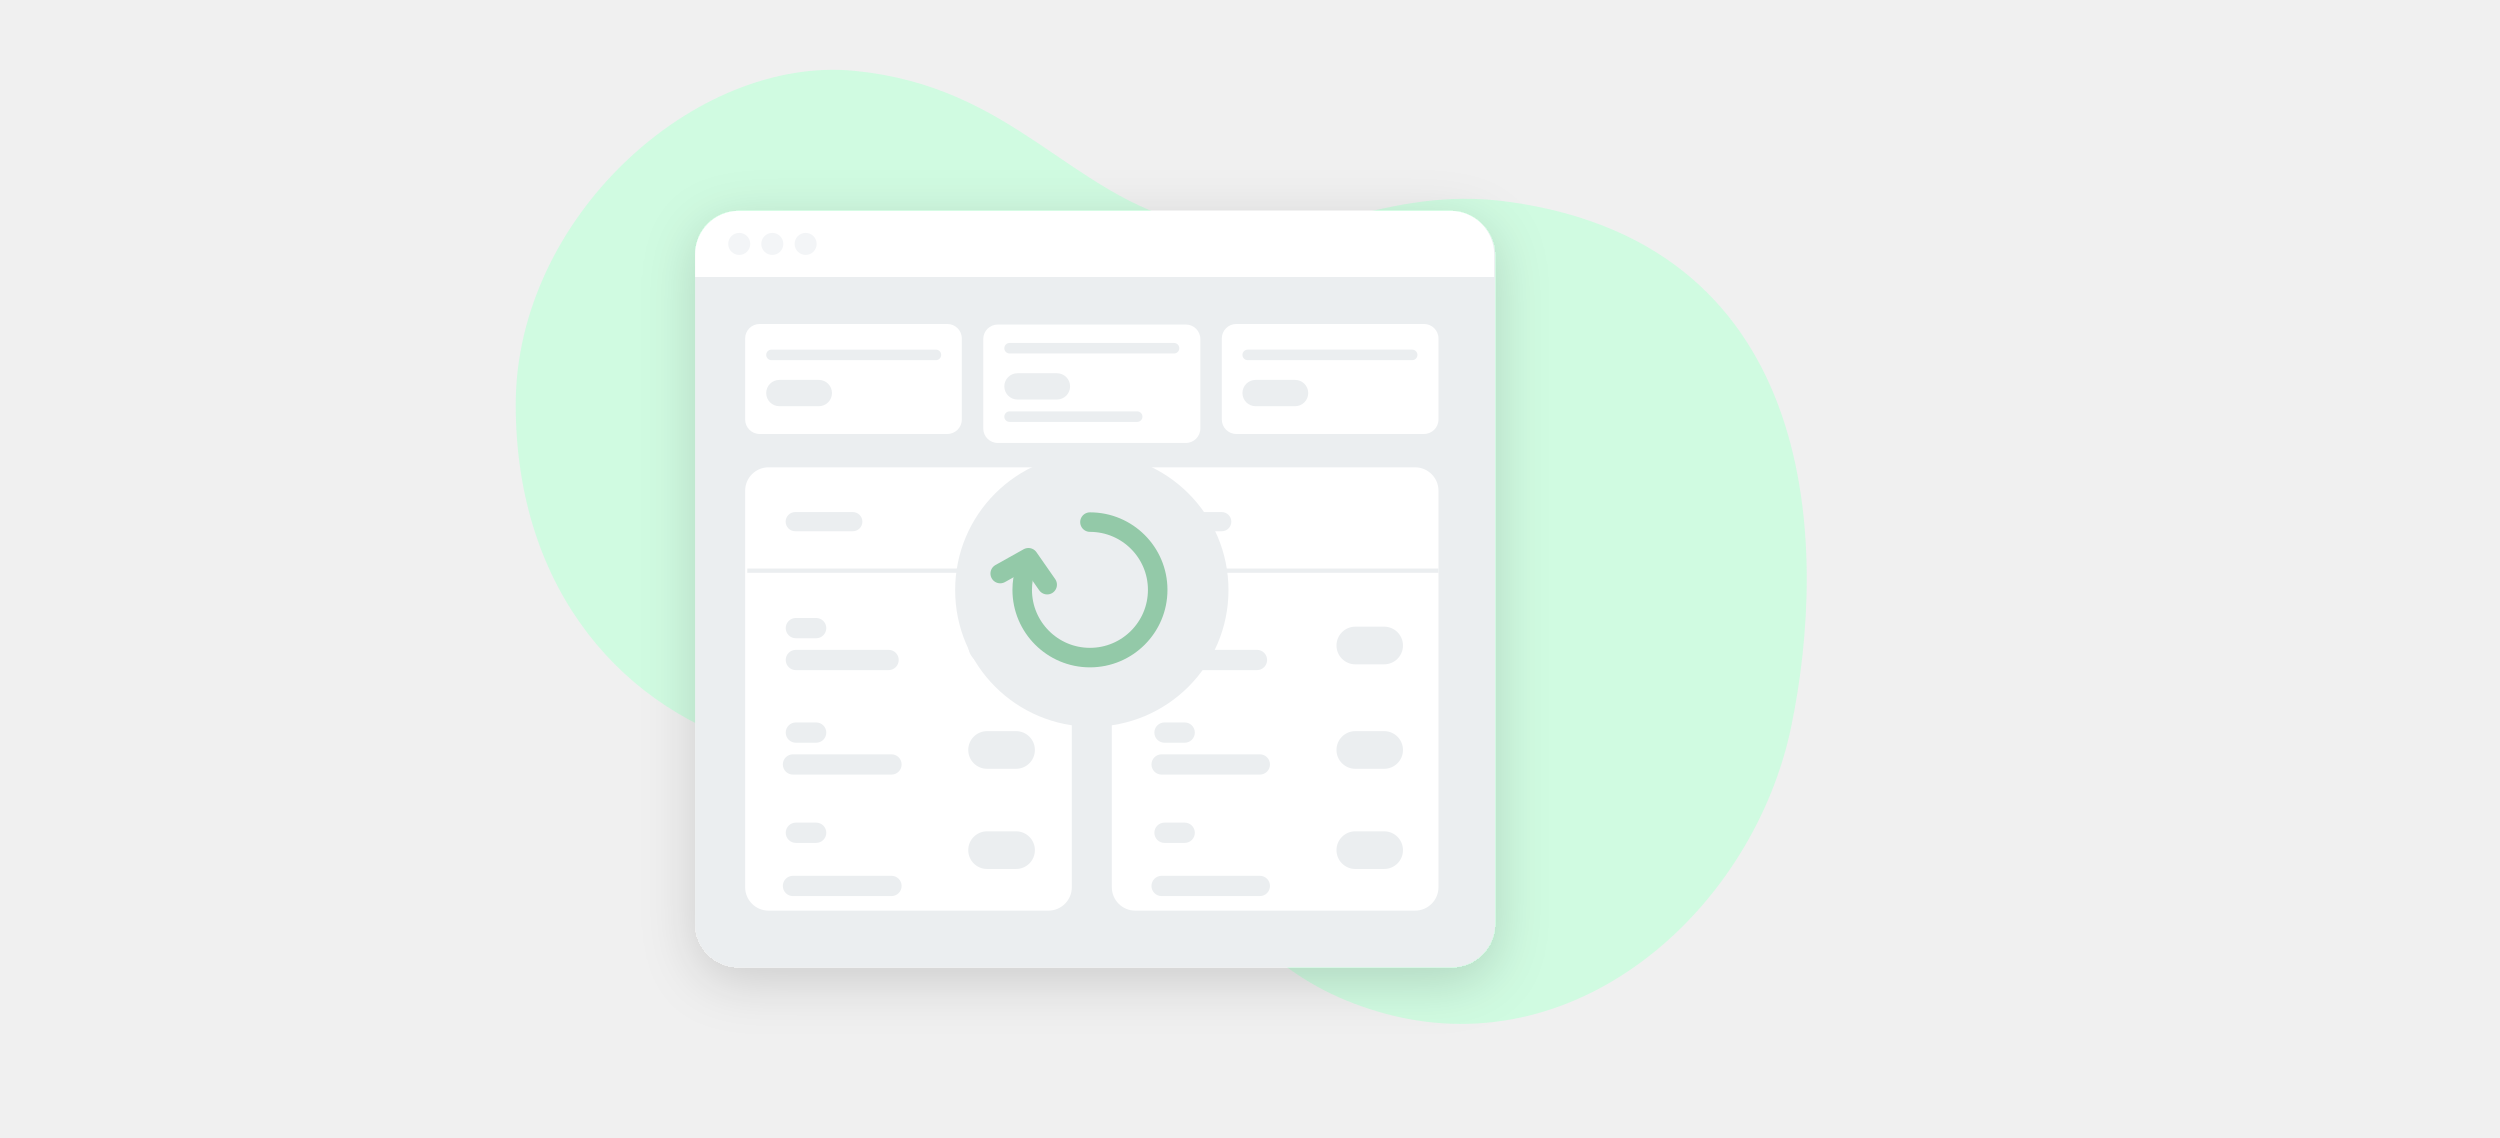
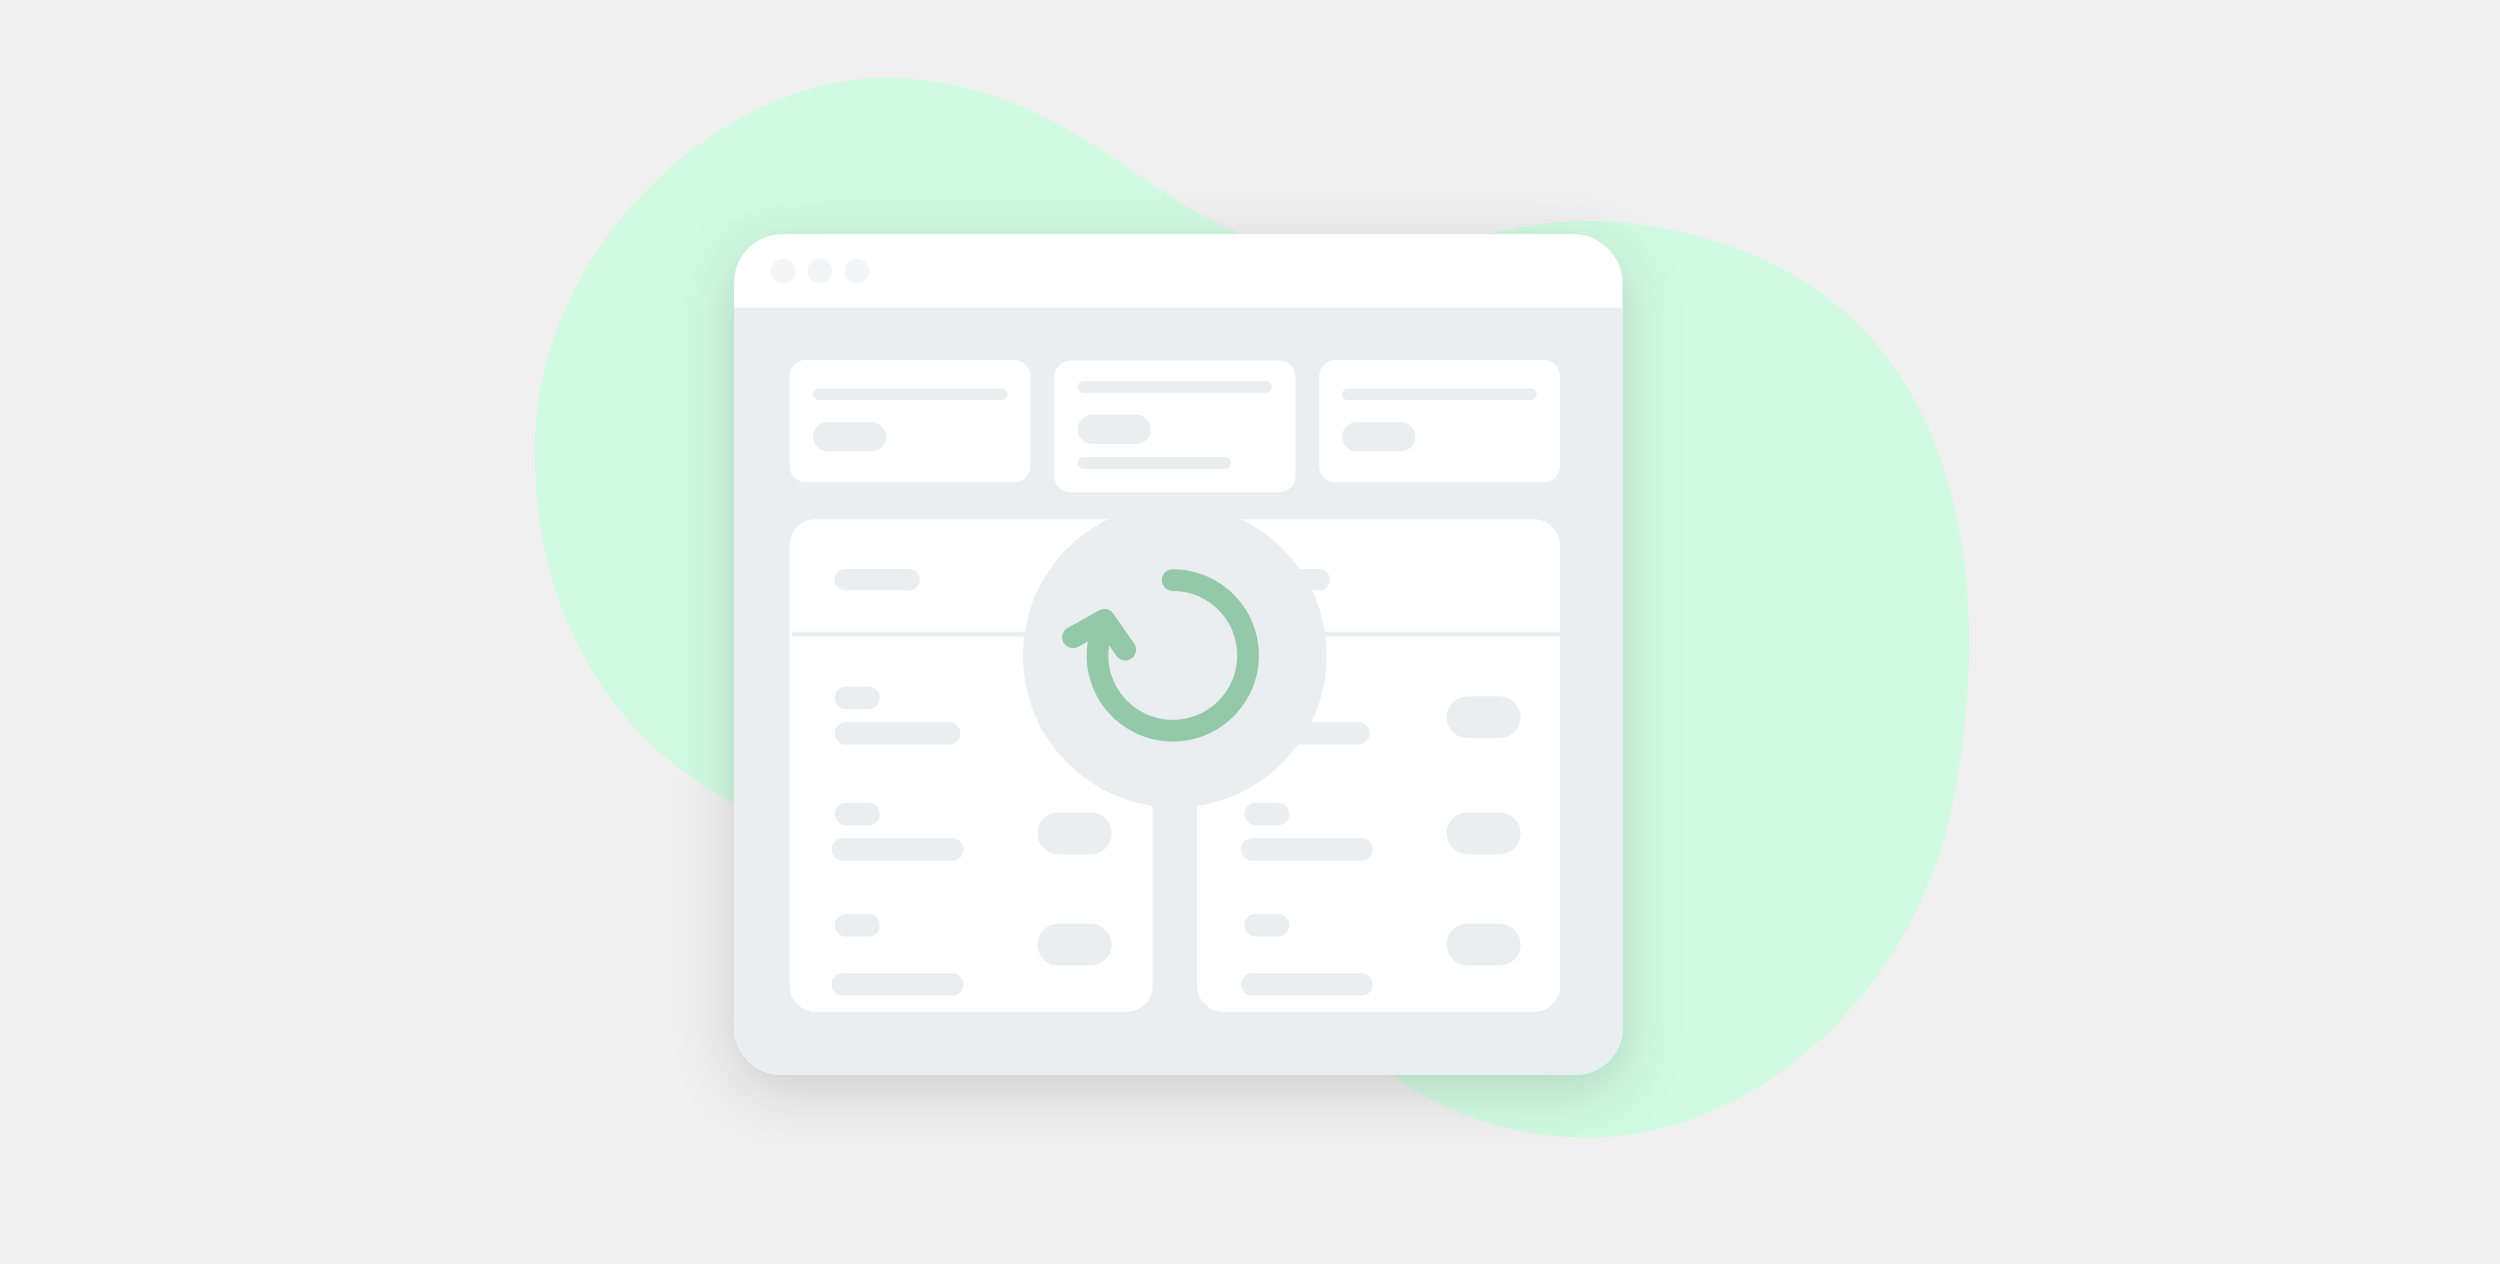
- <svg xmlns="http://www.w3.org/2000/svg" width="400" height="182" viewBox="0 0 269 182" fill="none">
-   <path d="M221.092 116.275C215.163 144.826 187.696 170.346 156.7 162.334C125.704 154.322 125.225 126.334 106.725 118.334C88.225 110.334 78.771 125.757 56.612 119.865C34.454 113.974 17.012 94.617 17.014 64.725C17.017 34.834 45.723 8.834 71.223 11.334C96.723 13.834 105.723 31.333 125.223 35.834C144.723 40.334 155.223 29.334 176.222 32.334C225.979 39.443 227.022 87.724 221.092 116.275Z" fill="#D0FBE1" />
-   <g filter="url(#filter0_d_2705_17609)">
-     <rect x="45.724" y="33.881" width="128" height="120.889" rx="6.983" fill="#EBEEF0" />
-     <mask id="mask0_2705_17609" style="mask-type:alpha" maskUnits="userSpaceOnUse" x="45" y="33" width="129" height="121">
-       <rect x="45.724" y="33.881" width="128" height="120" rx="6.983" fill="#DEE3E6" />
+ <svg xmlns="http://www.w3.org/2000/svg" width="360" height="182" viewBox="0 0 360 182" fill="none">
+   <path d="M281.078 116.275C275.149 144.826 247.682 170.346 216.686 162.334C185.69 154.322 185.21 126.334 166.71 118.334C148.21 110.334 138.757 125.757 116.598 119.865C94.439 113.974 76.998 94.617 77 64.725C77.002 34.834 105.708 8.834 131.208 11.334C156.708 13.834 165.709 31.333 185.209 35.834C204.709 40.334 215.208 29.334 236.207 32.334C285.965 39.443 287.007 87.724 281.078 116.275Z" fill="#D0FBE1" />
+   <g filter="url(#filter0_d_2705_17743)">
+     <rect x="105.71" y="33.881" width="128" height="120.889" rx="6.983" fill="#EBEEF0" />
+     <mask id="mask0_2705_17743" style="mask-type:alpha" maskUnits="userSpaceOnUse" x="105" y="33" width="129" height="121">
+       <rect x="105.71" y="33.881" width="128" height="120" rx="6.983" fill="#DEE3E6" />
    </mask>
-     <g mask="url(#mask0_2705_17609)">
-       <rect x="53.724" y="74.77" width="52.267" height="70.933" rx="3.751" fill="white" />
-       <rect x="60.216" y="103.975" width="18.08" height="3.245" rx="1.623" fill="#EBEEF0" />
-       <rect x="60.216" y="98.876" width="6.49" height="3.245" rx="1.623" fill="#EBEEF0" />
-       <rect x="60.216" y="115.591" width="6.49" height="3.245" rx="1.623" fill="#EBEEF0" />
-       <rect x="60.216" y="131.62" width="6.49" height="3.245" rx="1.623" fill="#EBEEF0" />
-       <path d="M89.42 103.28C89.42 101.615 90.769 100.266 92.434 100.266H97.07C98.734 100.266 100.083 101.615 100.083 103.28C100.083 104.944 98.734 106.293 97.07 106.293H92.434C90.769 106.293 89.42 104.944 89.42 103.28Z" fill="#EBEEF0" />
-       <rect x="60.203" y="81.931" width="12.277" height="3.069" rx="1.535" fill="#EBEEF0" />
-       <path d="M89.42 119.995C89.42 118.331 90.769 116.982 92.434 116.982H97.07C98.734 116.982 100.083 118.331 100.083 119.995C100.083 121.659 98.734 123.008 97.07 123.008H92.434C90.769 123.008 89.42 121.659 89.42 119.995Z" fill="#EBEEF0" />
-       <path d="M89.42 136.024C89.42 134.36 90.769 133.011 92.434 133.011H97.07C98.734 133.011 100.083 134.36 100.083 136.024C100.083 137.688 98.734 139.037 97.07 139.037H92.434C90.769 139.037 89.42 137.688 89.42 136.024Z" fill="#EBEEF0" />
-       <rect x="59.752" y="120.691" width="19.007" height="3.245" rx="1.623" fill="#EBEEF0" />
-       <rect x="59.752" y="140.129" width="19.007" height="3.245" rx="1.623" fill="#EBEEF0" />
-       <path d="M105.901 91.309H54.066" stroke="#EBEEF0" stroke-width="0.682" />
-       <rect x="112.391" y="74.77" width="52.267" height="70.933" rx="3.751" fill="white" />
-       <rect x="119.197" y="103.975" width="18.039" height="3.245" rx="1.623" fill="#EBEEF0" />
-       <rect x="119.197" y="98.876" width="6.476" height="3.245" rx="1.623" fill="#EBEEF0" />
-       <rect x="119.197" y="115.591" width="6.476" height="3.245" rx="1.623" fill="#EBEEF0" />
-       <rect x="119.197" y="131.62" width="6.476" height="3.245" rx="1.623" fill="#EBEEF0" />
-       <path d="M148.338 103.28C148.338 101.615 149.687 100.266 151.351 100.266H155.963C157.627 100.266 158.976 101.615 158.976 103.28C158.976 104.944 157.627 106.293 155.963 106.293H151.351C149.687 106.293 148.338 104.944 148.338 103.28Z" fill="#EBEEF0" />
-       <rect x="119.213" y="81.931" width="12.298" height="3.069" rx="1.535" fill="#EBEEF0" />
-       <path d="M164.659 91.309H112.392" stroke="#EBEEF0" stroke-width="0.682" />
-       <path d="M148.338 119.995C148.338 118.331 149.687 116.982 151.351 116.982H155.963C157.627 116.982 158.976 118.331 158.976 119.995C158.976 121.659 157.627 123.008 155.963 123.008H151.351C149.687 123.008 148.338 121.659 148.338 119.995Z" fill="#EBEEF0" />
-       <path d="M148.338 136.024C148.338 134.36 149.687 133.011 151.351 133.011H155.963C157.627 133.011 158.976 134.36 158.976 136.024C158.976 137.688 157.627 139.037 155.963 139.037H151.351C149.687 139.037 148.338 137.688 148.338 136.024Z" fill="#EBEEF0" />
-       <rect x="118.735" y="120.691" width="18.964" height="3.245" rx="1.623" fill="#EBEEF0" />
-       <rect x="118.735" y="140.129" width="18.964" height="3.245" rx="1.623" fill="#EBEEF0" />
-       <rect width="34.667" height="17.6" rx="2.316" transform="matrix(1 0 0 -1 129.99 69.4362)" fill="white" />
-       <rect width="10.525" height="4.21" rx="2.105" transform="matrix(1 0 0 -1 133.292 64.9935)" fill="#EBEEF0" />
-       <rect width="27.997" height="1.684" rx="0.842" transform="matrix(1 0 0 -1 133.292 57.6255)" fill="#EBEEF0" />
-       <rect width="34.732" height="18.947" rx="2.316" transform="matrix(1 0 0 -1 91.8225 70.8737)" fill="white" />
-       <rect width="22.102" height="1.684" rx="0.842" transform="matrix(1 0 0 -1 95.1907 67.5056)" fill="#EBEEF0" />
-       <rect width="10.525" height="4.21" rx="2.105" transform="matrix(1 0 0 -1 95.1907 63.9266)" fill="#EBEEF0" />
-       <rect width="27.997" height="1.684" rx="0.842" transform="matrix(1 0 0 -1 95.1907 56.5586)" fill="#EBEEF0" />
-       <rect width="34.667" height="17.6" rx="2.316" transform="matrix(1 0 0 -1 53.7241 69.4366)" fill="white" />
-       <path d="M57.092 62.889C57.092 64.051 58.035 64.994 59.197 64.994H65.512C66.675 64.994 67.617 64.051 67.617 62.889C67.617 61.726 66.675 60.784 65.512 60.784H59.197C58.035 60.784 57.092 61.726 57.092 62.889Z" fill="#EBEEF0" />
-       <rect width="27.997" height="1.684" rx="0.842" transform="matrix(1 0 0 -1 57.0923 57.6259)" fill="#EBEEF0" />
+     <g mask="url(#mask0_2705_17743)">
+       <rect x="113.71" y="74.77" width="52.267" height="70.933" rx="3.751" fill="white" />
+       <rect x="120.201" y="103.976" width="18.08" height="3.245" rx="1.623" fill="#EBEEF0" />
+       <rect x="120.201" y="98.876" width="6.49" height="3.245" rx="1.623" fill="#EBEEF0" />
+       <rect x="120.201" y="115.592" width="6.49" height="3.245" rx="1.623" fill="#EBEEF0" />
+       <rect x="120.201" y="131.62" width="6.49" height="3.245" rx="1.623" fill="#EBEEF0" />
+       <path d="M149.406 103.28C149.406 101.616 150.755 100.267 152.419 100.267H157.055C158.719 100.267 160.068 101.616 160.068 103.28C160.068 104.944 158.719 106.293 157.055 106.293H152.419C150.755 106.293 149.406 104.944 149.406 103.28Z" fill="#EBEEF0" />
+       <rect x="120.189" y="81.932" width="12.277" height="3.069" rx="1.535" fill="#EBEEF0" />
+       <path d="M149.406 119.996C149.406 118.332 150.755 116.982 152.419 116.982H157.055C158.719 116.982 160.068 118.332 160.068 119.996C160.068 121.66 158.719 123.009 157.055 123.009H152.419C150.755 123.009 149.406 121.66 149.406 119.996Z" fill="#EBEEF0" />
+       <path d="M149.406 136.024C149.406 134.36 150.755 133.011 152.419 133.011H157.055C158.719 133.011 160.068 134.36 160.068 136.024C160.068 137.688 158.719 139.038 157.055 139.038H152.419C150.755 139.038 149.406 137.688 149.406 136.024Z" fill="#EBEEF0" />
+       <rect x="119.738" y="120.691" width="19.007" height="3.245" rx="1.623" fill="#EBEEF0" />
+       <rect x="119.738" y="140.129" width="19.007" height="3.245" rx="1.623" fill="#EBEEF0" />
+       <path d="M165.887 91.31H114.051" stroke="#EBEEF0" stroke-width="0.682" />
+       <rect x="172.377" y="74.77" width="52.267" height="70.933" rx="3.751" fill="white" />
+       <rect x="179.183" y="103.976" width="18.039" height="3.245" rx="1.623" fill="#EBEEF0" />
+       <rect x="179.183" y="98.876" width="6.476" height="3.245" rx="1.623" fill="#EBEEF0" />
+       <rect x="179.183" y="115.592" width="6.476" height="3.245" rx="1.623" fill="#EBEEF0" />
+       <rect x="179.183" y="131.62" width="6.476" height="3.245" rx="1.623" fill="#EBEEF0" />
+       <path d="M208.323 103.28C208.323 101.616 209.672 100.267 211.337 100.267H215.948C217.612 100.267 218.962 101.616 218.962 103.28C218.962 104.944 217.612 106.293 215.948 106.293H211.337C209.672 106.293 208.323 104.944 208.323 103.28Z" fill="#EBEEF0" />
+       <rect x="179.198" y="81.931" width="12.298" height="3.069" rx="1.535" fill="#EBEEF0" />
+       <path d="M224.644 91.31H172.378" stroke="#EBEEF0" stroke-width="0.682" />
+       <path d="M208.323 119.995C208.323 118.331 209.672 116.982 211.337 116.982H215.948C217.612 116.982 218.962 118.331 218.962 119.995C218.962 121.66 217.612 123.009 215.948 123.009H211.337C209.672 123.009 208.323 121.66 208.323 119.995Z" fill="#EBEEF0" />
+       <path d="M208.323 136.024C208.323 134.36 209.672 133.011 211.337 133.011H215.948C217.612 133.011 218.962 134.36 218.962 136.024C218.962 137.688 217.612 139.037 215.948 139.037H211.337C209.672 139.037 208.323 137.688 208.323 136.024Z" fill="#EBEEF0" />
+       <rect x="178.721" y="120.691" width="18.964" height="3.245" rx="1.623" fill="#EBEEF0" />
+       <rect x="178.721" y="140.129" width="18.964" height="3.245" rx="1.623" fill="#EBEEF0" />
+       <rect width="34.667" height="17.6" rx="2.316" transform="matrix(1 0 0 -1 189.975 69.4365)" fill="white" />
+       <rect width="10.525" height="4.21" rx="2.105" transform="matrix(1 0 0 -1 193.278 64.9939)" fill="#EBEEF0" />
+       <rect width="27.997" height="1.684" rx="0.842" transform="matrix(1 0 0 -1 193.278 57.6257)" fill="#EBEEF0" />
+       <rect width="34.732" height="18.947" rx="2.316" transform="matrix(1 0 0 -1 151.808 70.874)" fill="white" />
+       <rect width="22.102" height="1.684" rx="0.842" transform="matrix(1 0 0 -1 155.176 67.5061)" fill="#EBEEF0" />
+       <rect width="10.525" height="4.21" rx="2.105" transform="matrix(1 0 0 -1 155.176 63.927)" fill="#EBEEF0" />
+       <rect width="27.997" height="1.684" rx="0.842" transform="matrix(1 0 0 -1 155.176 56.5588)" fill="#EBEEF0" />
+       <rect width="34.667" height="17.6" rx="2.316" transform="matrix(1 0 0 -1 113.71 69.437)" fill="white" />
+       <path d="M117.078 62.889C117.078 64.052 118.02 64.994 119.183 64.994H125.498C126.66 64.994 127.603 64.052 127.603 62.889C127.603 61.727 126.66 60.784 125.498 60.784H119.183C118.02 60.784 117.078 61.727 117.078 62.889Z" fill="#EBEEF0" />
+       <rect width="27.997" height="1.684" rx="0.842" transform="matrix(1 0 0 -1 117.078 57.6262)" fill="#EBEEF0" />
    </g>
-     <path d="M45.724 40.719C45.724 36.862 48.85 33.736 52.707 33.736H166.583C170.44 33.736 173.566 36.862 173.566 40.719V44.316H45.724V40.719Z" fill="white" />
-     <rect x="51.014" y="37.263" width="3.527" height="3.527" rx="1.763" fill="#F3F5F7" />
-     <rect x="56.304" y="37.263" width="3.527" height="3.527" rx="1.763" fill="#F3F5F7" />
-     <rect x="61.638" y="37.263" width="3.527" height="3.527" rx="1.763" fill="#F3F5F7" />
+     <path d="M105.71 40.719C105.71 36.862 108.836 33.736 112.692 33.736H226.569C230.425 33.736 233.551 36.862 233.551 40.719V44.316H105.71V40.719Z" fill="white" />
+     <rect x="111" y="37.263" width="3.527" height="3.527" rx="1.763" fill="#F3F5F7" />
+     <rect x="116.29" y="37.263" width="3.527" height="3.527" rx="1.763" fill="#F3F5F7" />
+     <rect x="121.623" y="37.263" width="3.527" height="3.527" rx="1.763" fill="#F3F5F7" />
  </g>
-   <circle cx="109.19" cy="94.413" r="21.866" fill="#EBEEF0" />
-   <path d="M108.892 83.537C114.879 83.537 119.732 88.39 119.732 94.377C119.732 100.363 114.879 105.216 108.892 105.216C102.906 105.216 98.053 100.363 98.053 94.377C98.053 93.23 98.231 92.125 98.561 91.087" stroke="#93C9A8" stroke-width="3.124" stroke-linecap="round" />
-   <path d="M94.534 91.768L99.049 89.242L102.05 93.548" stroke="#93C9A8" stroke-width="3.124" stroke-linecap="round" stroke-linejoin="round" />
+   <circle cx="169.175" cy="94.413" r="21.866" fill="#EBEEF0" />
+   <path d="M168.878 83.537C174.865 83.537 179.718 88.39 179.718 94.377C179.718 100.363 174.865 105.216 168.878 105.216C162.892 105.216 158.039 100.363 158.039 94.377C158.039 93.23 158.217 92.125 158.547 91.087" stroke="#93C9A8" stroke-width="3.124" stroke-linecap="round" />
+   <path d="M154.519 91.768L159.035 89.242L162.036 93.548" stroke="#93C9A8" stroke-width="3.124" stroke-linecap="round" stroke-linejoin="round" />
  <defs>
-     <filter id="filter0_d_2705_17609" x="37.191" y="27.336" width="145.067" height="138.1" filterUnits="userSpaceOnUse" color-interpolation-filters="sRGB">
+     <filter id="filter0_d_2705_17743" x="97.176" y="27.336" width="145.067" height="138.1" filterUnits="userSpaceOnUse" color-interpolation-filters="sRGB">
      <feFlood flood-opacity="0" result="BackgroundImageFix" />
      <feColorMatrix in="SourceAlpha" type="matrix" values="0 0 0 0 0 0 0 0 0 0 0 0 0 0 0 0 0 0 127 0" result="hardAlpha" />
      <feOffset dy="2.133" />
      <feGaussianBlur stdDeviation="4.267" />
      <feComposite in2="hardAlpha" operator="out" />
      <feColorMatrix type="matrix" values="0 0 0 0 0 0 0 0 0 0 0 0 0 0 0 0 0 0 0.15 0" />
-       <feBlend mode="normal" in2="BackgroundImageFix" result="effect1_dropShadow_2705_17609" />
-       <feBlend mode="normal" in="SourceGraphic" in2="effect1_dropShadow_2705_17609" result="shape" />
+       <feBlend mode="normal" in2="BackgroundImageFix" result="effect1_dropShadow_2705_17743" />
+       <feBlend mode="normal" in="SourceGraphic" in2="effect1_dropShadow_2705_17743" result="shape" />
    </filter>
  </defs>
</svg>
